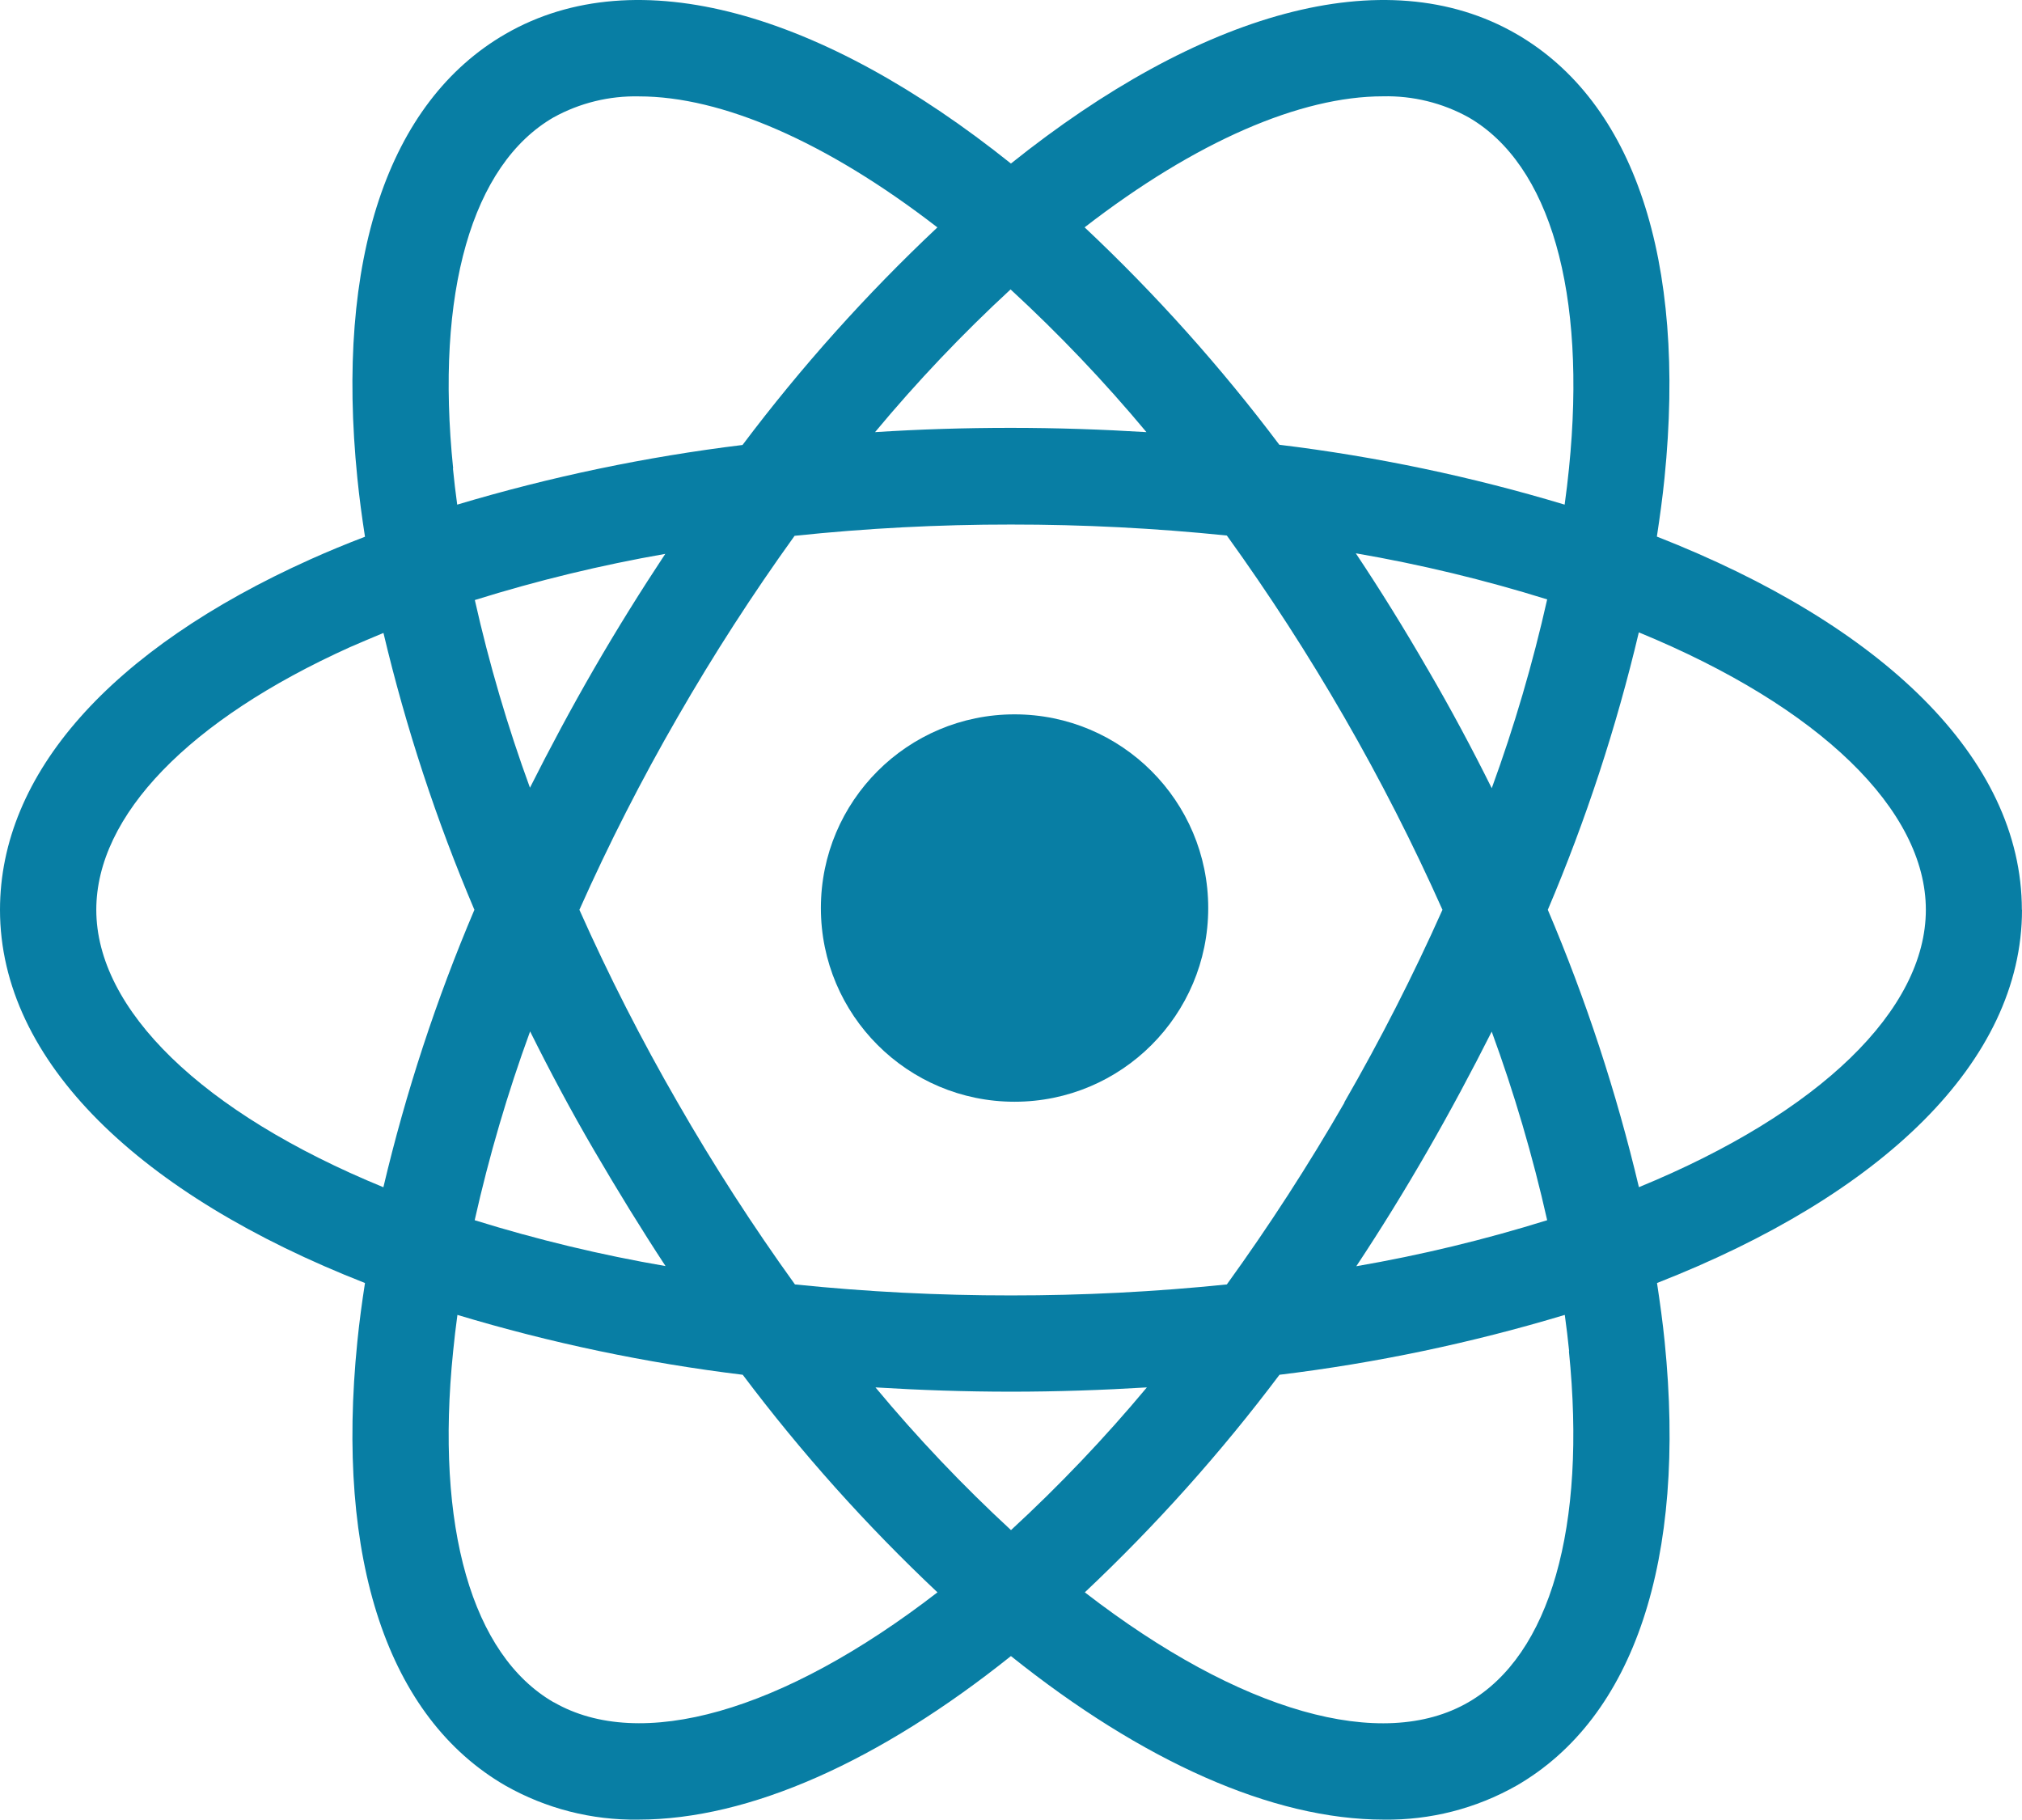
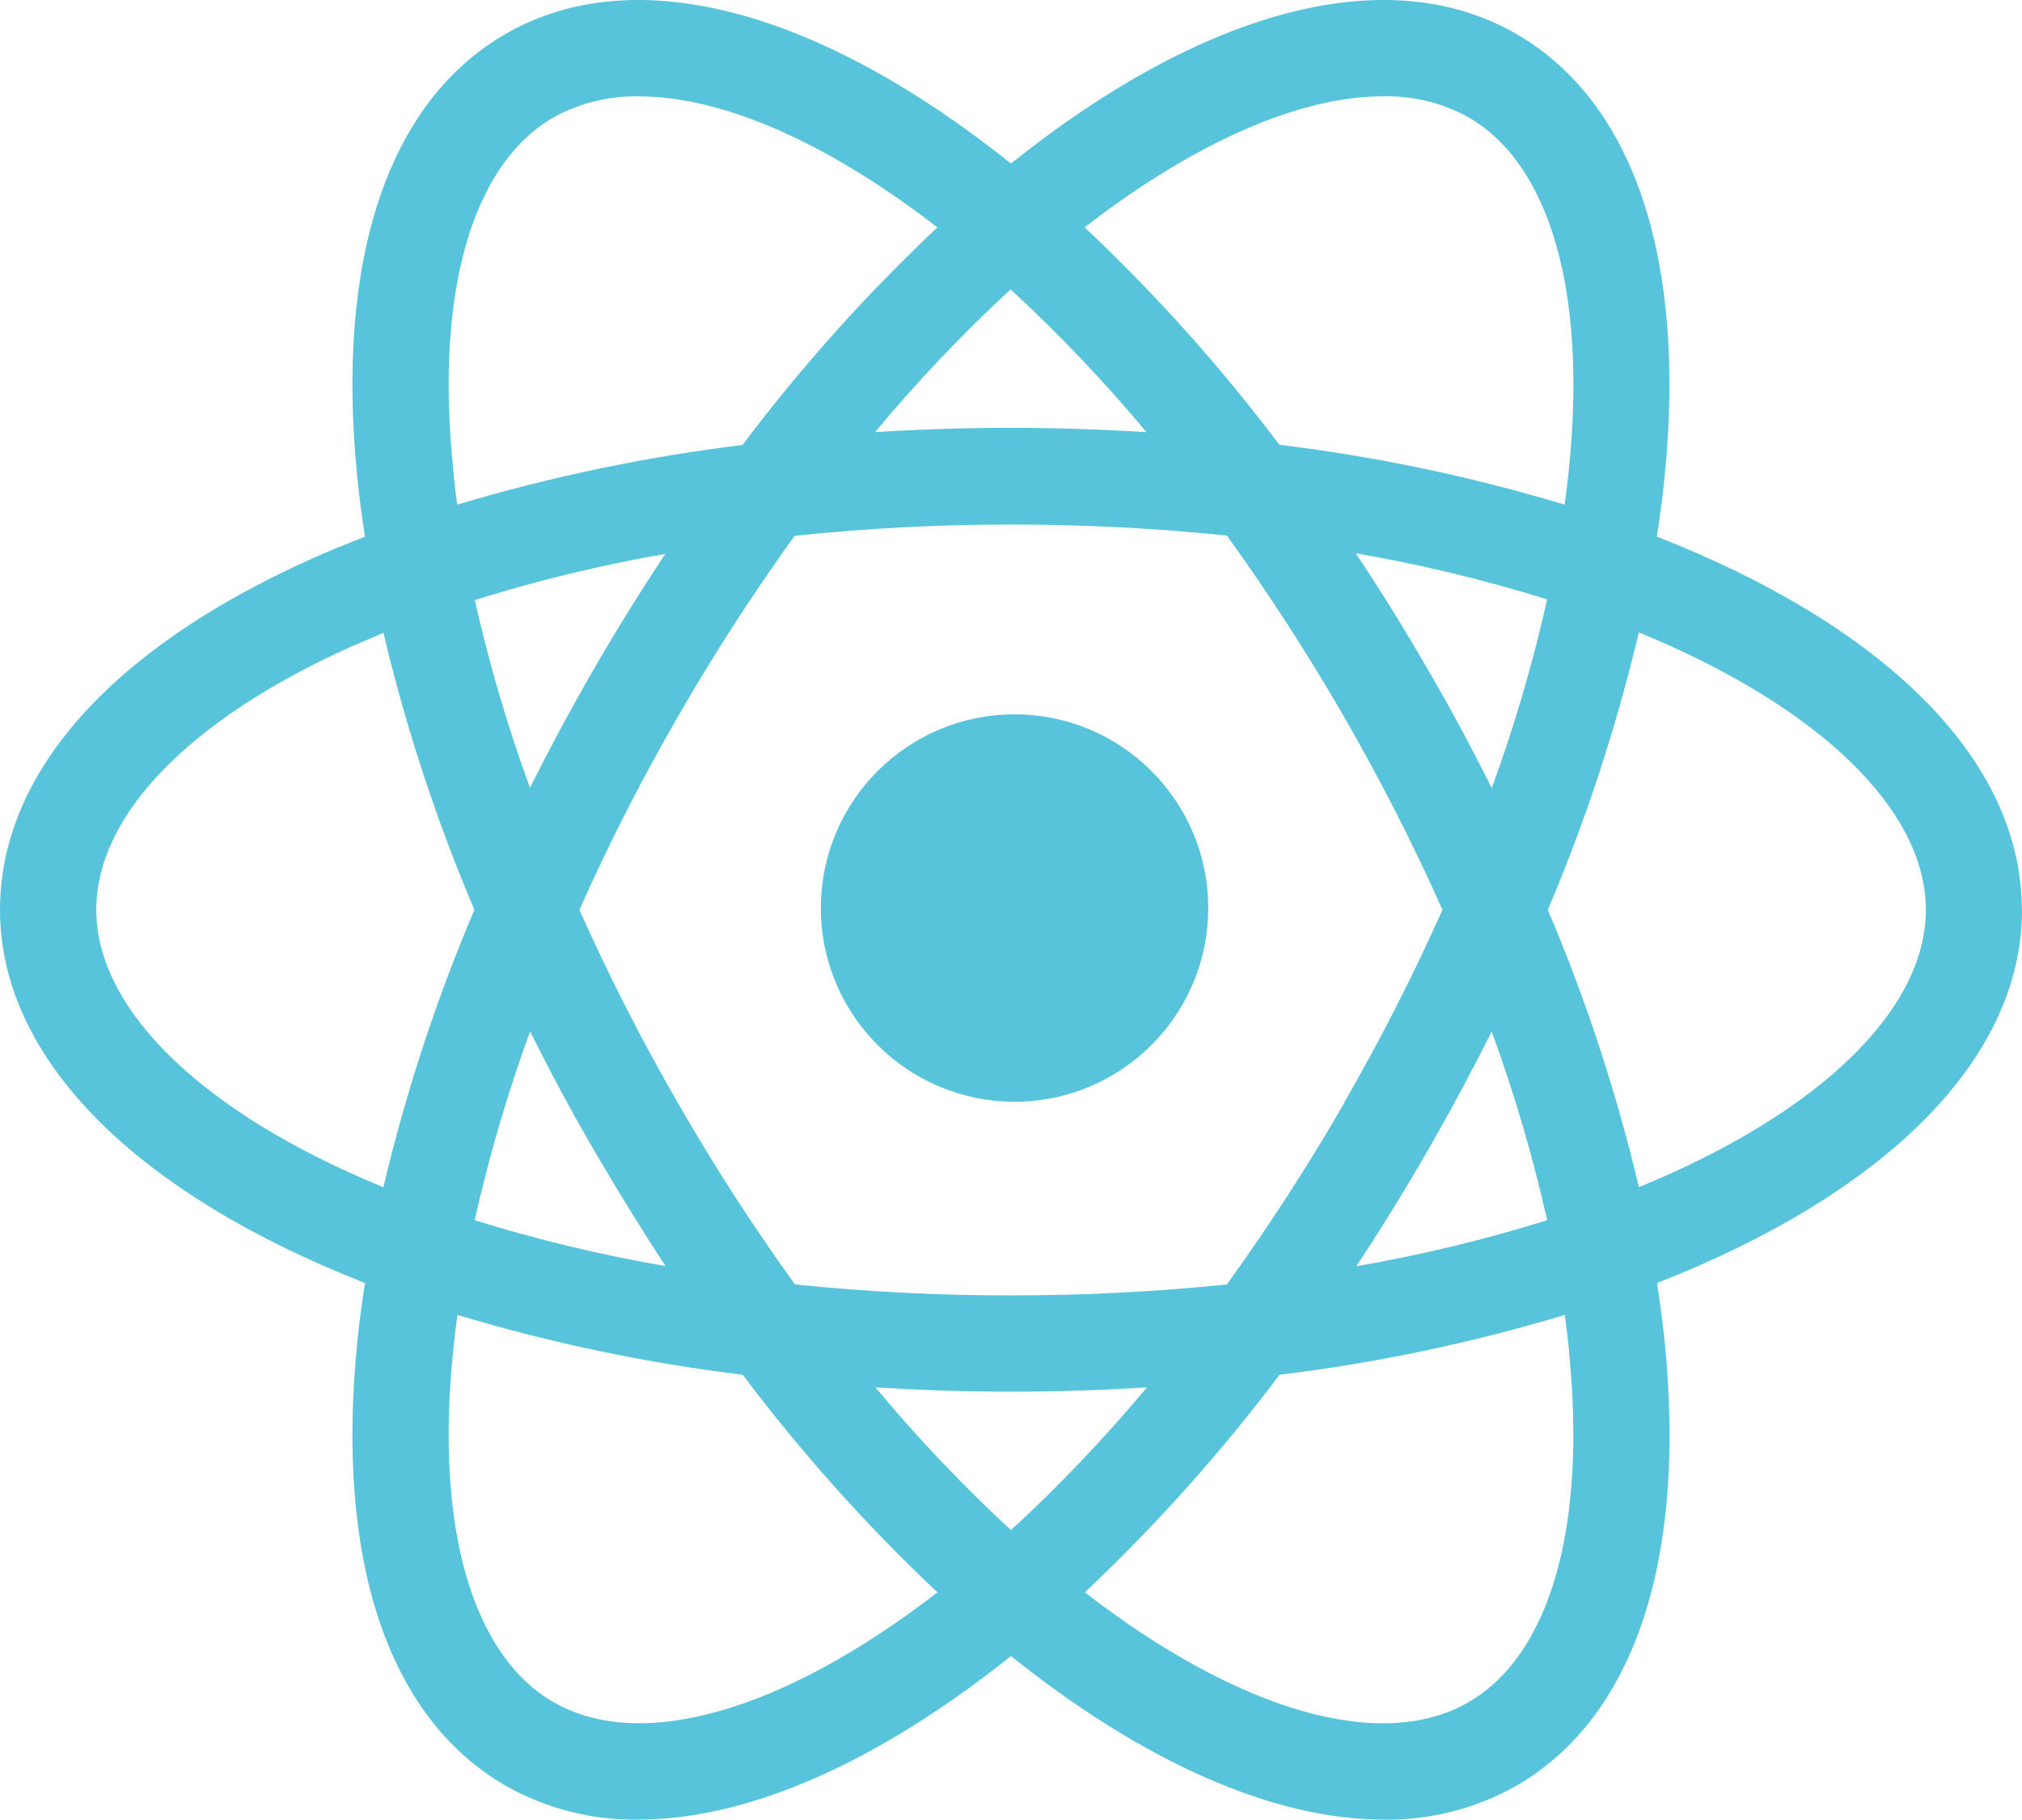
<svg xmlns="http://www.w3.org/2000/svg" width="569px" height="512px" viewBox="0 0 569 512" version="1.1">
  <g fill="none" fill-rule="evenodd">
-     <g fill="#087EA4" fill-rule="nonzero">
-       <path d="M285.5,201 C255.4,201 231,225.4 231,255.5 C231,285.6 255.4,310 285.5,310 C315.6,310 340,285.6 340,255.5 C340,225.4 315.6,201 285.5,201" id="Path" />
-       <path d="M568.96,255.994 C568.96,213.208 529.338,175.681 466.252,150.985 C467.095,145.424 467.857,139.922 468.399,134.521 C474.622,73.042 459.809,28.669 426.71,9.554 C389.677,-11.829 337.37,3.691 284.48,46.016 C231.59,3.691 179.283,-11.829 142.25,9.554 C109.151,28.669 94.338,73.042 100.561,134.521 C101.102,139.922 101.845,145.444 102.708,151.025 C97.449,153.033 92.291,155.161 87.333,157.39 C31.011,182.709 0,217.765 0,255.994 C0,298.781 39.622,336.307 102.708,361.004 C101.845,366.565 101.102,372.067 100.561,377.468 C94.338,438.947 109.151,483.32 142.25,502.435 C153.63,508.888 166.524,512.187 179.604,511.992 C210.956,511.992 247.568,495.488 284.48,465.973 C321.372,495.488 358.004,511.992 389.396,511.992 C402.475,512.184 415.369,508.885 426.75,502.435 C459.849,483.32 474.662,438.947 468.439,377.468 C467.898,372.067 467.135,366.565 466.292,361.004 C529.378,336.347 569,298.761 569,255.994 M389.155,27.103 C397.565,26.9 405.878,28.937 413.242,33.006 C436.224,46.277 446.541,82.278 441.523,131.77 C441.182,135.143 440.78,138.557 440.299,141.99 C414.067,134.088 387.206,128.452 360.011,125.145 C343.525,103.224 325.193,82.756 305.214,63.966 C336.587,39.712 366.032,27.103 389.135,27.103 M378.356,310.206 C368.205,327.831 357.151,344.92 345.238,361.405 C325.045,363.48 304.759,364.512 284.46,364.497 C264.168,364.511 243.888,363.479 223.702,361.405 C211.821,344.919 200.8,327.83 190.684,310.206 C180.533,292.629 171.307,274.534 163.045,255.994 C171.307,237.455 180.533,219.359 190.684,201.783 C200.784,184.229 211.771,167.201 223.602,150.764 C243.825,148.638 264.146,147.579 284.48,147.592 C304.772,147.58 325.052,148.612 345.238,150.684 C357.109,167.146 368.136,184.201 378.276,201.783 C388.419,219.364 397.645,237.458 405.915,255.994 C397.645,274.53 388.419,292.625 378.276,310.206 M419.725,290.127 C426.095,307.504 431.325,325.277 435.381,343.335 C417.78,348.824 399.837,353.15 381.668,356.285 C388.573,345.871 395.264,335.036 401.74,323.778 C408.143,312.655 414.145,301.431 419.805,290.208 M246.363,390.378 C258.848,391.141 271.594,391.583 284.5,391.583 C297.406,391.583 310.232,391.141 322.737,390.378 C310.881,404.583 298.108,417.998 284.5,430.534 C270.922,418 258.182,404.585 246.363,390.378 Z M187.312,356.245 C169.137,353.124 151.188,348.811 133.579,343.335 C137.619,325.306 142.828,307.559 149.175,290.208 C154.755,301.431 160.736,312.655 167.24,323.778 C173.743,334.902 180.467,345.865 187.312,356.285 M149.175,221.761 C142.851,204.474 137.655,186.795 133.619,168.835 C151.184,163.352 169.086,159.013 187.211,155.844 C180.347,166.225 173.622,176.987 167.139,188.21 C160.656,199.434 154.735,210.517 149.074,221.761 M322.617,121.591 C310.132,120.828 297.386,120.386 284.38,120.386 C271.48,120.386 258.768,120.788 246.243,121.591 C258.061,107.384 270.801,93.969 284.38,81.434 C297.992,93.966 310.766,107.38 322.617,121.591 Z M401.7,188.21 C395.197,176.94 388.473,166.097 381.528,155.684 C399.744,158.819 417.734,163.152 435.381,168.654 C431.332,186.681 426.122,204.427 419.785,221.781 C414.205,210.557 408.204,199.334 401.72,188.23 M127.517,131.79 C122.439,82.318 132.816,46.297 155.779,33.026 C163.145,28.963 171.456,26.926 179.865,27.123 C202.968,27.123 232.413,39.732 263.786,63.986 C243.794,82.79 225.448,103.271 208.949,125.205 C181.762,128.528 154.904,134.143 128.661,141.99 C128.2,138.557 127.778,135.164 127.457,131.79 M98.453,182.106 C101.544,180.768 104.695,179.429 107.907,178.091 C114.221,204.736 122.782,230.797 133.499,255.994 C122.762,281.241 114.193,307.357 107.887,334.059 C56.743,313.077 27.097,284.004 27.097,255.994 C27.097,229.451 53.191,202.526 98.453,182.106 Z M155.779,478.963 C132.816,465.691 122.439,429.671 127.517,380.198 C127.838,376.825 128.26,373.432 128.721,369.978 C154.954,377.879 181.815,383.514 209.009,386.824 C225.5,408.753 243.832,429.233 263.806,448.043 C220.069,481.834 180.106,492.978 155.839,478.963 M441.503,380.198 C446.521,429.691 436.204,465.691 413.221,478.963 C388.975,493.018 348.991,481.834 305.274,448.043 C325.241,429.233 343.567,408.752 360.051,386.824 C387.246,383.517 414.107,377.881 440.339,369.978 C440.82,373.432 441.222,376.825 441.563,380.198 M461.193,334.018 C454.869,307.333 446.294,281.231 435.562,255.994 C446.29,230.744 454.858,204.629 461.173,177.93 C512.216,198.912 541.943,227.985 541.943,255.994 C541.943,284.004 512.297,313.077 461.153,334.059" id="Shape" />
+     <g transform="translate(-227, -256)" fill="#58C4DC" fill-rule="nonzero">
+       <g transform="translate(227, 256)">
+         <path d="M285.5,201 C255.4,201 231,225.4 231,255.5 C231,285.6 255.4,310 285.5,310 C315.6,310 340,285.6 340,255.5 C340,225.4 315.6,201 285.5,201" id="Path" />
+         <path d="M568.96,255.994 C568.96,213.208 529.338,175.681 466.252,150.985 C467.095,145.424 467.857,139.922 468.399,134.521 C474.622,73.042 459.809,28.669 426.71,9.554 C389.677,-11.829 337.37,3.691 284.48,46.016 C231.59,3.691 179.283,-11.829 142.25,9.554 C109.151,28.669 94.338,73.042 100.561,134.521 C101.102,139.922 101.845,145.444 102.708,151.025 C97.449,153.033 92.291,155.161 87.333,157.39 C31.011,182.709 0,217.765 0,255.994 C0,298.781 39.622,336.307 102.708,361.004 C101.845,366.565 101.102,372.067 100.561,377.468 C94.338,438.947 109.151,483.32 142.25,502.435 C153.63,508.888 166.524,512.187 179.604,511.992 C210.956,511.992 247.568,495.488 284.48,465.973 C321.372,495.488 358.004,511.992 389.396,511.992 C402.475,512.184 415.369,508.885 426.75,502.435 C459.849,483.32 474.662,438.947 468.439,377.468 C467.898,372.067 467.135,366.565 466.292,361.004 C529.378,336.347 569,298.761 569,255.994 M389.155,27.103 C397.565,26.9 405.878,28.937 413.242,33.006 C436.224,46.277 446.541,82.278 441.523,131.77 C441.182,135.143 440.78,138.557 440.299,141.99 C414.067,134.088 387.206,128.452 360.011,125.145 C343.525,103.224 325.193,82.756 305.214,63.966 C336.587,39.712 366.032,27.103 389.135,27.103 M378.356,310.206 C368.205,327.831 357.151,344.92 345.238,361.405 C325.045,363.48 304.759,364.512 284.46,364.497 C264.168,364.511 243.888,363.479 223.702,361.405 C211.821,344.919 200.8,327.83 190.684,310.206 C180.533,292.629 171.307,274.534 163.045,255.994 C171.307,237.455 180.533,219.359 190.684,201.783 C200.784,184.229 211.771,167.201 223.602,150.764 C243.825,148.638 264.146,147.579 284.48,147.592 C304.772,147.58 325.052,148.612 345.238,150.684 C357.109,167.146 368.136,184.201 378.276,201.783 C388.419,219.364 397.645,237.458 405.915,255.994 C397.645,274.53 388.419,292.625 378.276,310.206 M419.725,290.127 C426.095,307.504 431.325,325.277 435.381,343.335 C417.78,348.824 399.837,353.15 381.668,356.285 C388.573,345.871 395.264,335.036 401.74,323.778 C408.143,312.655 414.145,301.431 419.805,290.208 M246.363,390.378 C258.848,391.141 271.594,391.583 284.5,391.583 C297.406,391.583 310.232,391.141 322.737,390.378 C310.881,404.583 298.108,417.998 284.5,430.534 C270.922,418 258.182,404.585 246.363,390.378 Z M187.312,356.245 C169.137,353.124 151.188,348.811 133.579,343.335 C137.619,325.306 142.828,307.559 149.175,290.208 C154.755,301.431 160.736,312.655 167.24,323.778 C173.743,334.902 180.467,345.865 187.312,356.285 M149.175,221.761 C142.851,204.474 137.655,186.795 133.619,168.835 C151.184,163.352 169.086,159.013 187.211,155.844 C180.347,166.225 173.622,176.987 167.139,188.21 C160.656,199.434 154.735,210.517 149.074,221.761 M322.617,121.591 C310.132,120.828 297.386,120.386 284.38,120.386 C271.48,120.386 258.768,120.788 246.243,121.591 C258.061,107.384 270.801,93.969 284.38,81.434 C297.992,93.966 310.766,107.38 322.617,121.591 Z M401.7,188.21 C395.197,176.94 388.473,166.097 381.528,155.684 C399.744,158.819 417.734,163.152 435.381,168.654 C431.332,186.681 426.122,204.427 419.785,221.781 C414.205,210.557 408.204,199.334 401.72,188.23 M127.517,131.79 C122.439,82.318 132.816,46.297 155.779,33.026 C163.145,28.963 171.456,26.926 179.865,27.123 C202.968,27.123 232.413,39.732 263.786,63.986 C243.794,82.79 225.448,103.271 208.949,125.205 C181.762,128.528 154.904,134.143 128.661,141.99 C128.2,138.557 127.778,135.164 127.457,131.79 M98.453,182.106 C101.544,180.768 104.695,179.429 107.907,178.091 C114.221,204.736 122.782,230.797 133.499,255.994 C122.762,281.241 114.193,307.357 107.887,334.059 C56.743,313.077 27.097,284.004 27.097,255.994 C27.097,229.451 53.191,202.526 98.453,182.106 Z M155.779,478.963 C132.816,465.691 122.439,429.671 127.517,380.198 C127.838,376.825 128.26,373.432 128.721,369.978 C154.954,377.879 181.815,383.514 209.009,386.824 C225.5,408.753 243.832,429.233 263.806,448.043 C220.069,481.834 180.106,492.978 155.839,478.963 M441.503,380.198 C446.521,429.691 436.204,465.691 413.221,478.963 C388.975,493.018 348.991,481.834 305.274,448.043 C325.241,429.233 343.567,408.752 360.051,386.824 C387.246,383.517 414.107,377.881 440.339,369.978 C440.82,373.432 441.222,376.825 441.563,380.198 M461.193,334.018 C454.869,307.333 446.294,281.231 435.562,255.994 C446.29,230.744 454.858,204.629 461.173,177.93 C512.216,198.912 541.943,227.985 541.943,255.994 C541.943,284.004 512.297,313.077 461.153,334.059" id="Shape" />
+       </g>
    </g>
  </g>
</svg>
